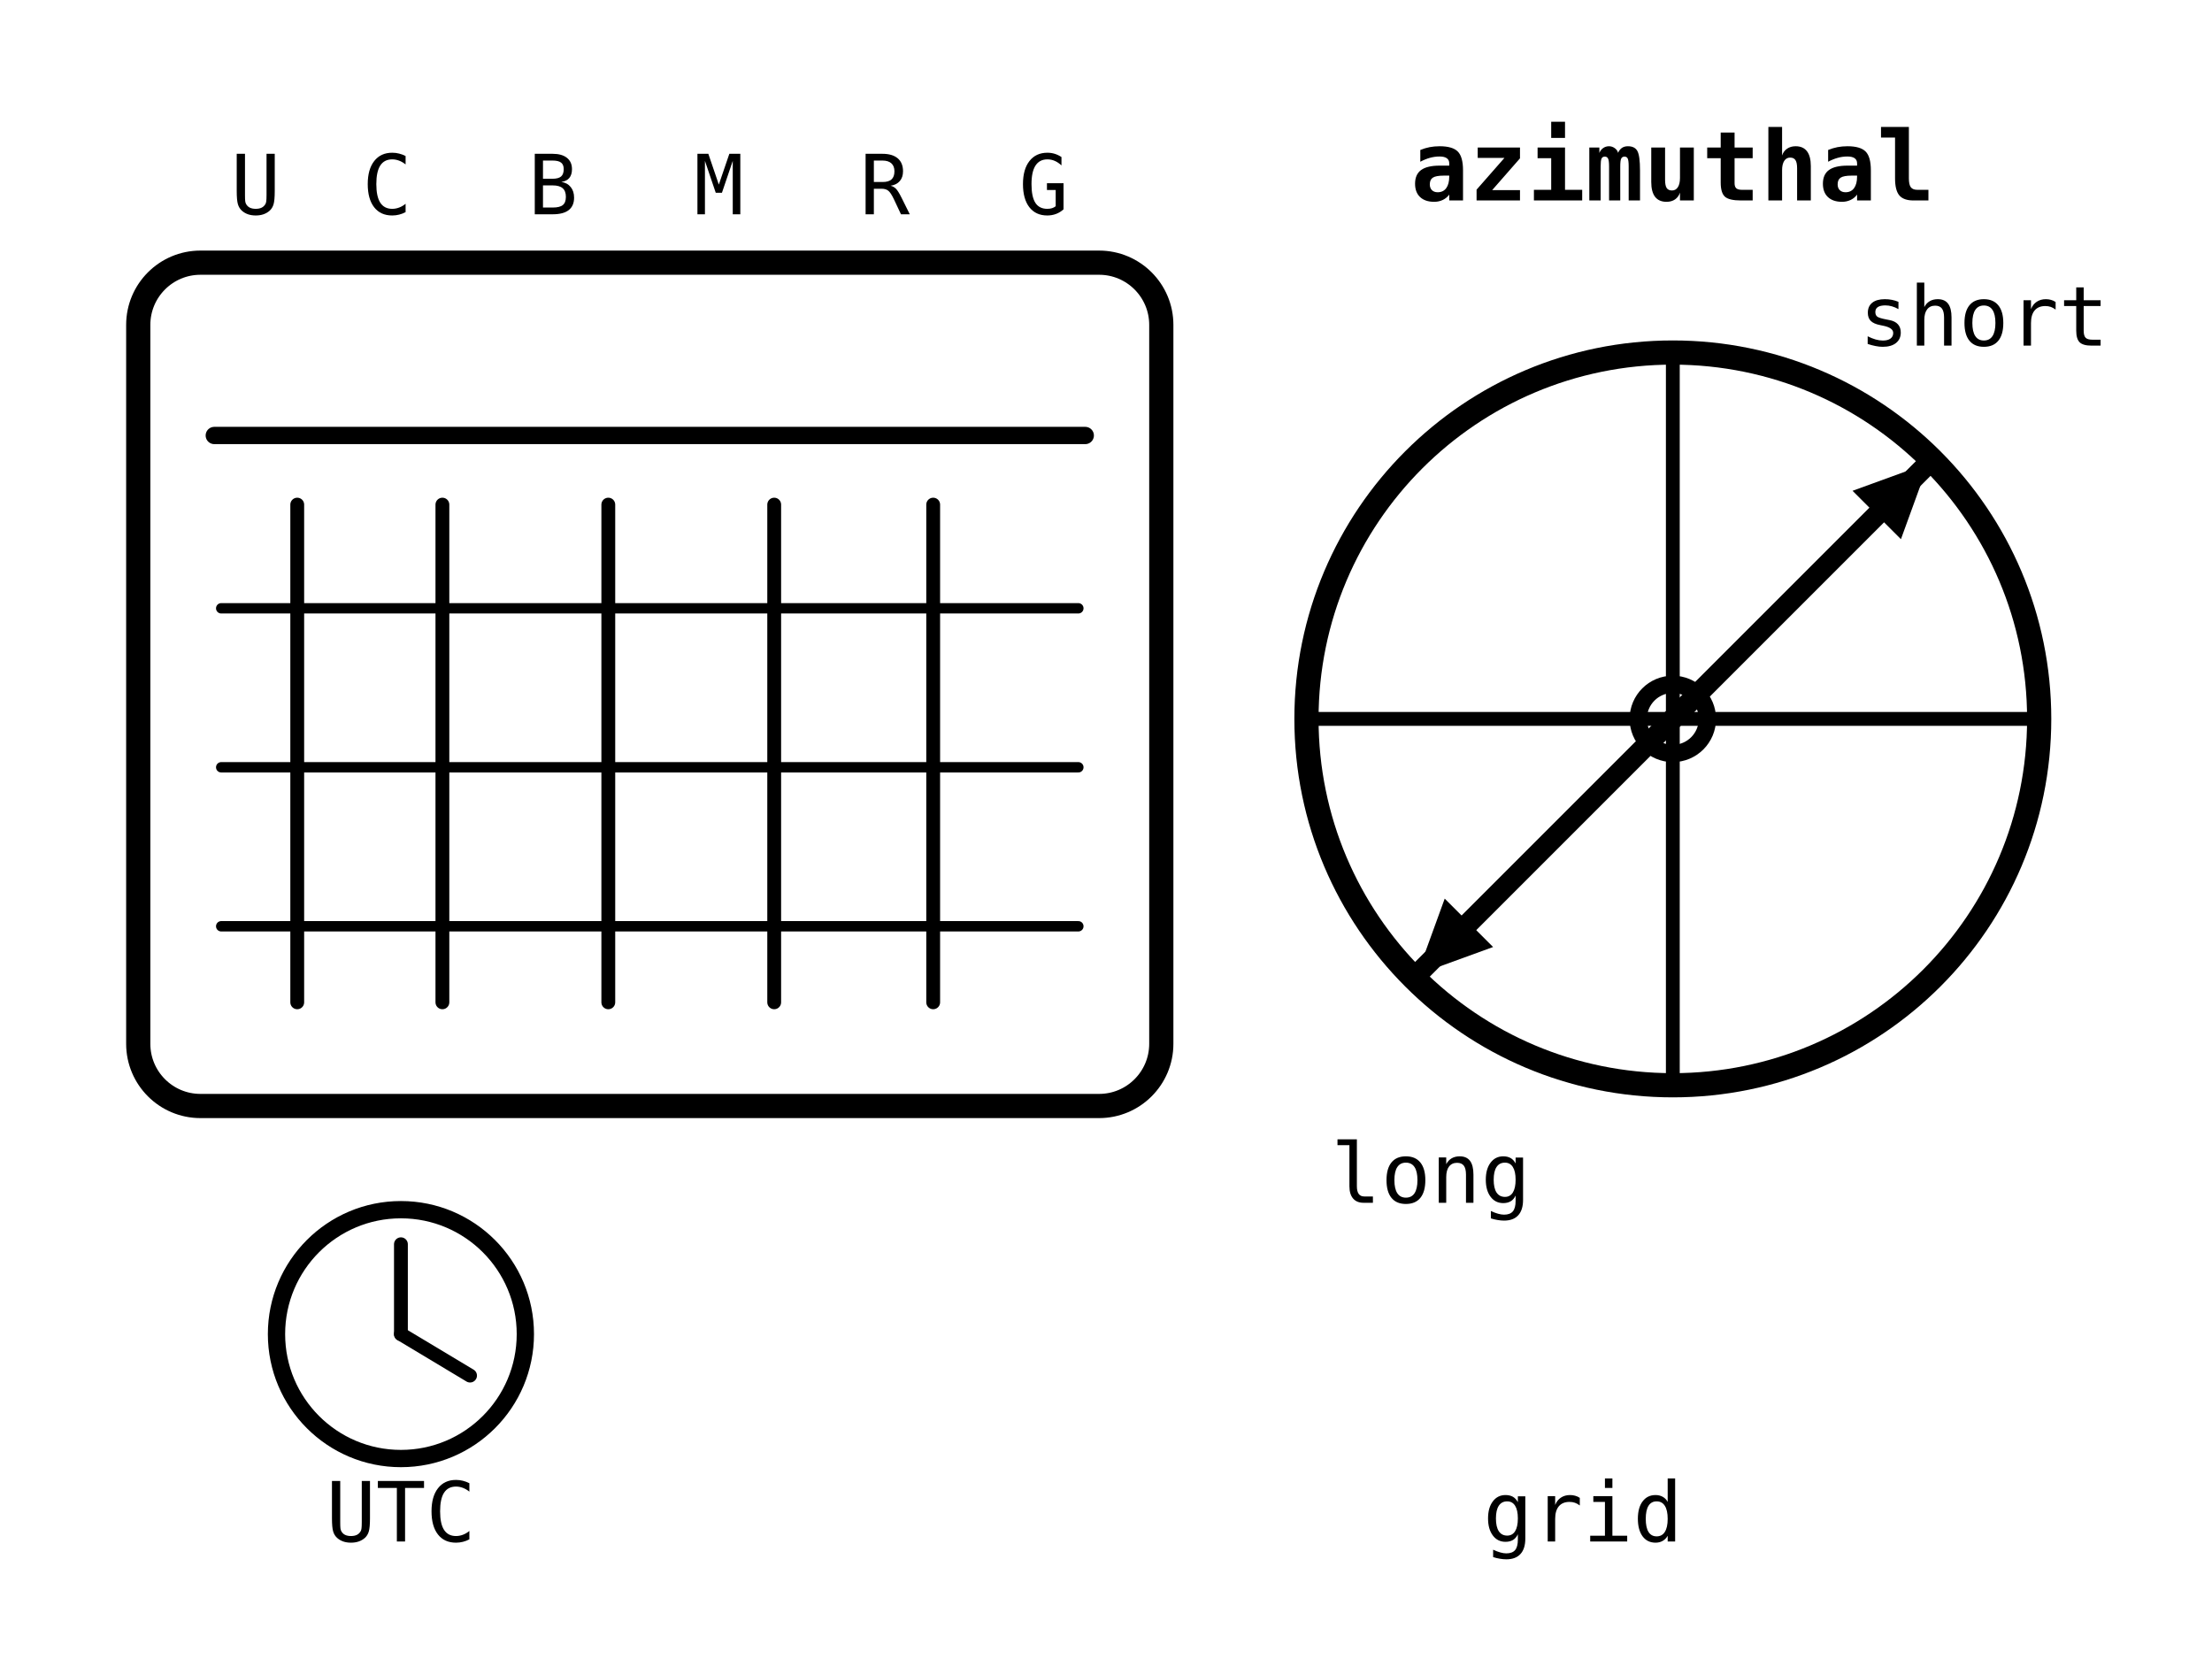
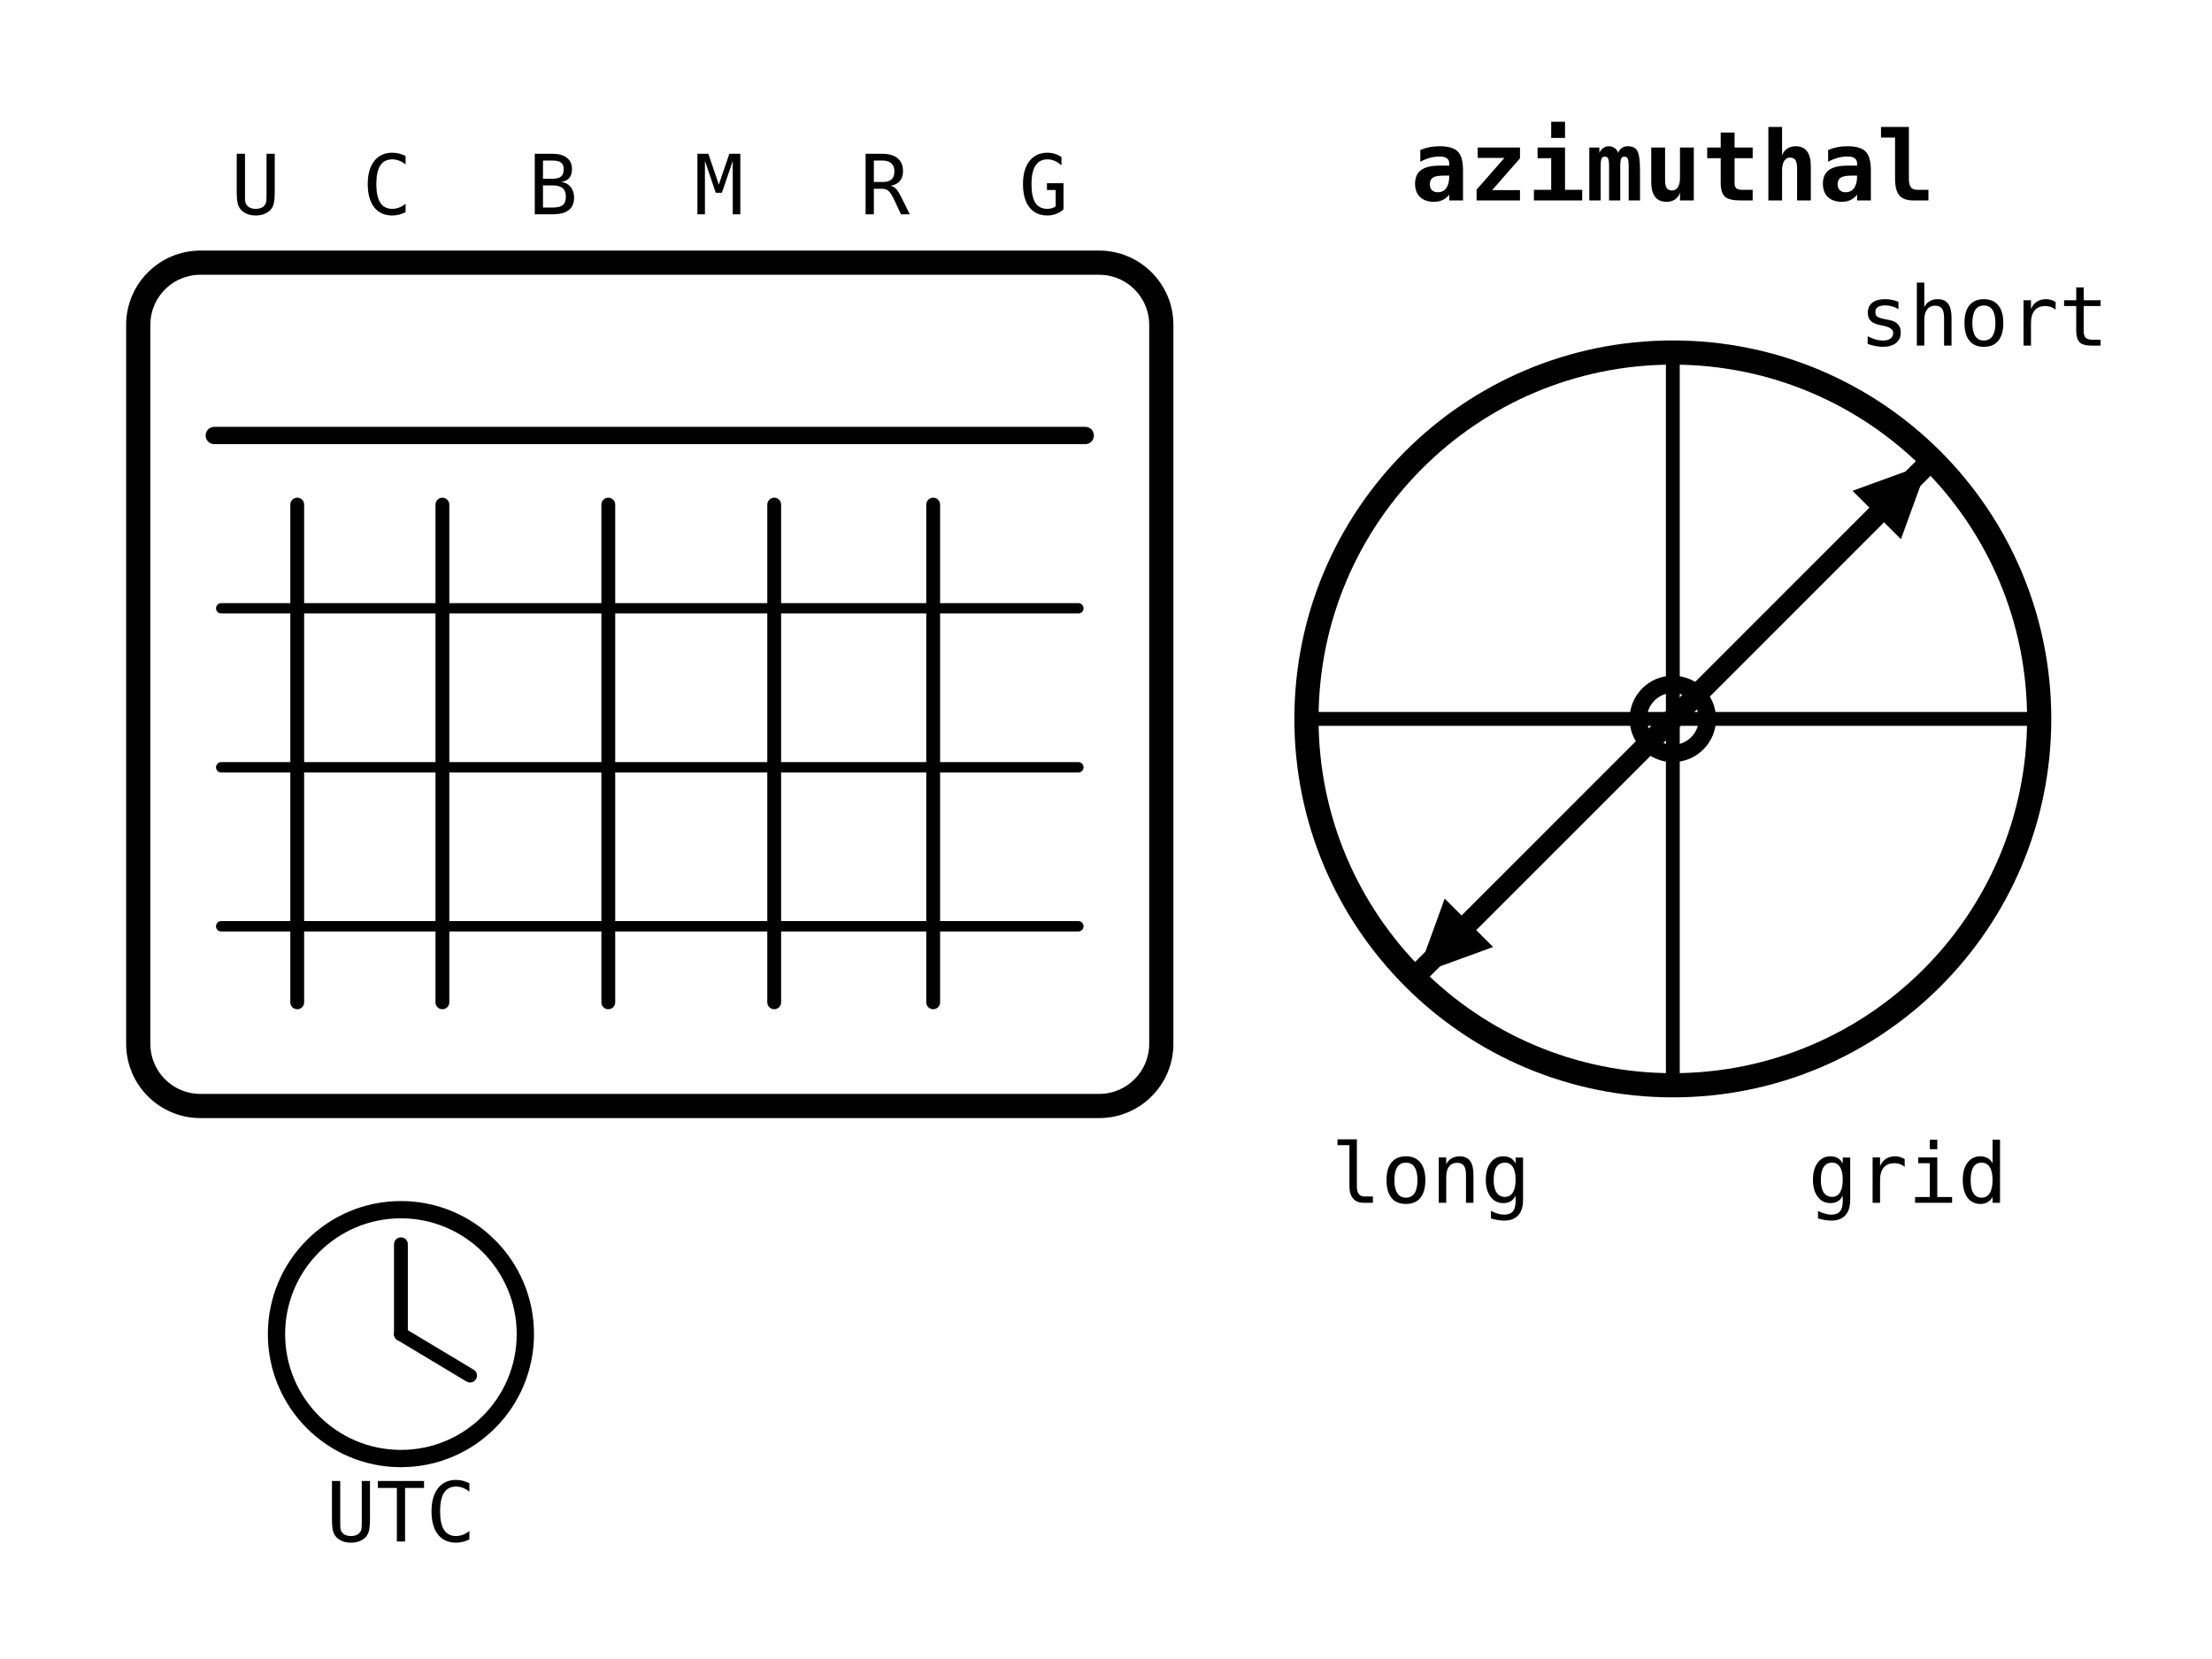
<svg xmlns="http://www.w3.org/2000/svg" id="records-maps-locators" viewBox="0 0 640 480" role="img">
  <g fill="none" stroke="currentColor" stroke-linecap="round" stroke-linejoin="round">
    <rect x="40" y="76" width="296" height="244" rx="18" ry="18" stroke-width="7" />
    <line x1="62" y1="126" x2="314" y2="126" stroke-width="5" />
    <line x1="86" y1="146" x2="86" y2="290" stroke-width="4" />
    <line x1="128" y1="146" x2="128" y2="290" stroke-width="4" />
    <line x1="176" y1="146" x2="176" y2="290" stroke-width="4" />
    <line x1="224" y1="146" x2="224" y2="290" stroke-width="4" />
    <line x1="270" y1="146" x2="270" y2="290" stroke-width="4" />
    <line x1="64" y1="176" x2="312" y2="176" stroke-width="3" />
    <line x1="64" y1="222" x2="312" y2="222" stroke-width="3" />
    <line x1="64" y1="268" x2="312" y2="268" stroke-width="3" />
    <circle cx="484" cy="208" r="106" stroke-width="7" />
    <line x1="484" y1="102" x2="484" y2="314" stroke-width="4" />
    <line x1="378" y1="208" x2="590" y2="208" stroke-width="4" />
    <circle cx="484" cy="208" r="10" stroke-width="5" />
    <line x1="484" y1="208" x2="558" y2="134" stroke-width="6" />
    <polygon points="558,134 536,142 550,156" fill="currentColor" stroke="none" />
    <line x1="484" y1="208" x2="410" y2="282" stroke-width="6" />
    <polygon points="410,282 432,274 418,260" fill="currentColor" stroke="none" />
    <circle cx="116" cy="386" r="36" stroke-width="5" />
    <line x1="116" y1="386" x2="116" y2="360" stroke-width="4" />
    <line x1="116" y1="386" x2="136" y2="398" stroke-width="4" />
  </g>
  <g fill="currentColor" font-family="ui-monospace, SFMono-Regular, Menlo, Consolas, monospace" text-anchor="middle">
    <text x="74" y="62" font-size="24">U</text>
    <text x="112" y="62" font-size="24">C</text>
    <text x="160" y="62" font-size="24">B</text>
    <text x="208" y="62" font-size="24">M</text>
    <text x="256" y="62" font-size="24">R</text>
    <text x="302" y="62" font-size="24">G</text>
    <text x="484" y="58" font-size="28" font-weight="700">azimuthal</text>
    <text x="574" y="100" font-size="24">short</text>
    <text x="414" y="348" font-size="24">long</text>
    <text x="116" y="446" font-size="24">UTC</text>
-     <text x="458" y="446" font-size="24">grid</text>
+     <text x="552" y="348" font-size="24">grid</text>
  </g>
</svg>
